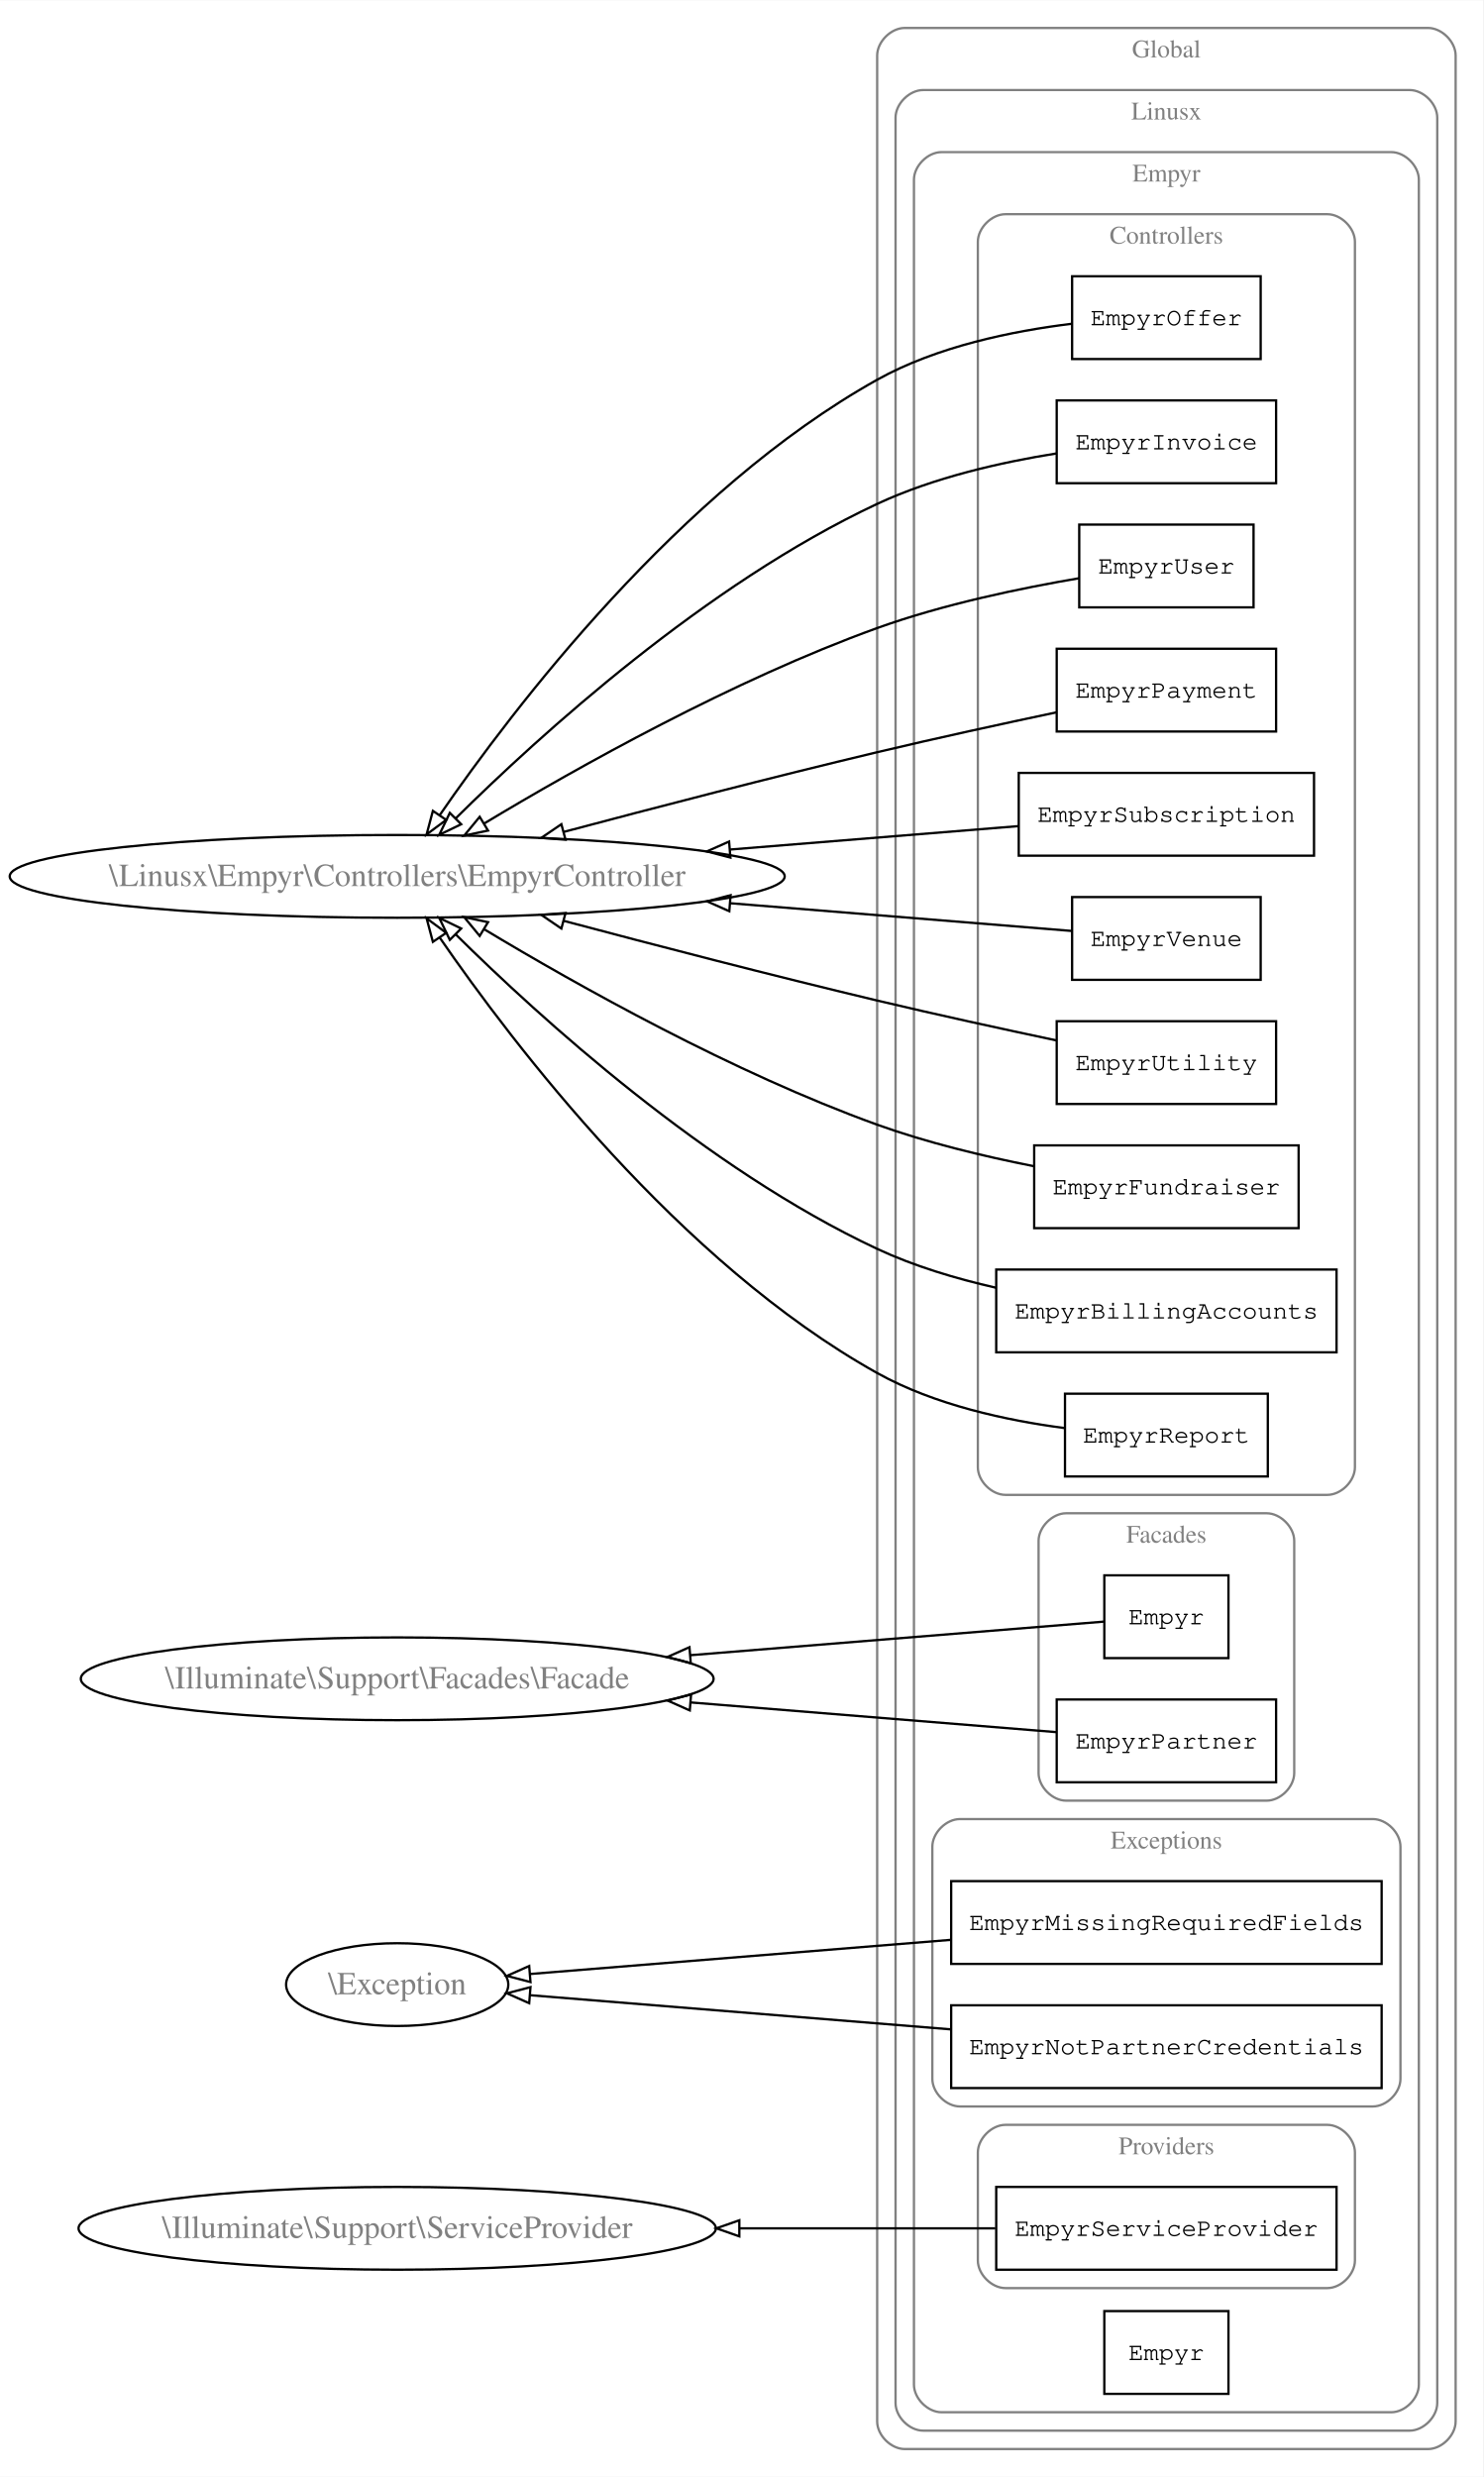
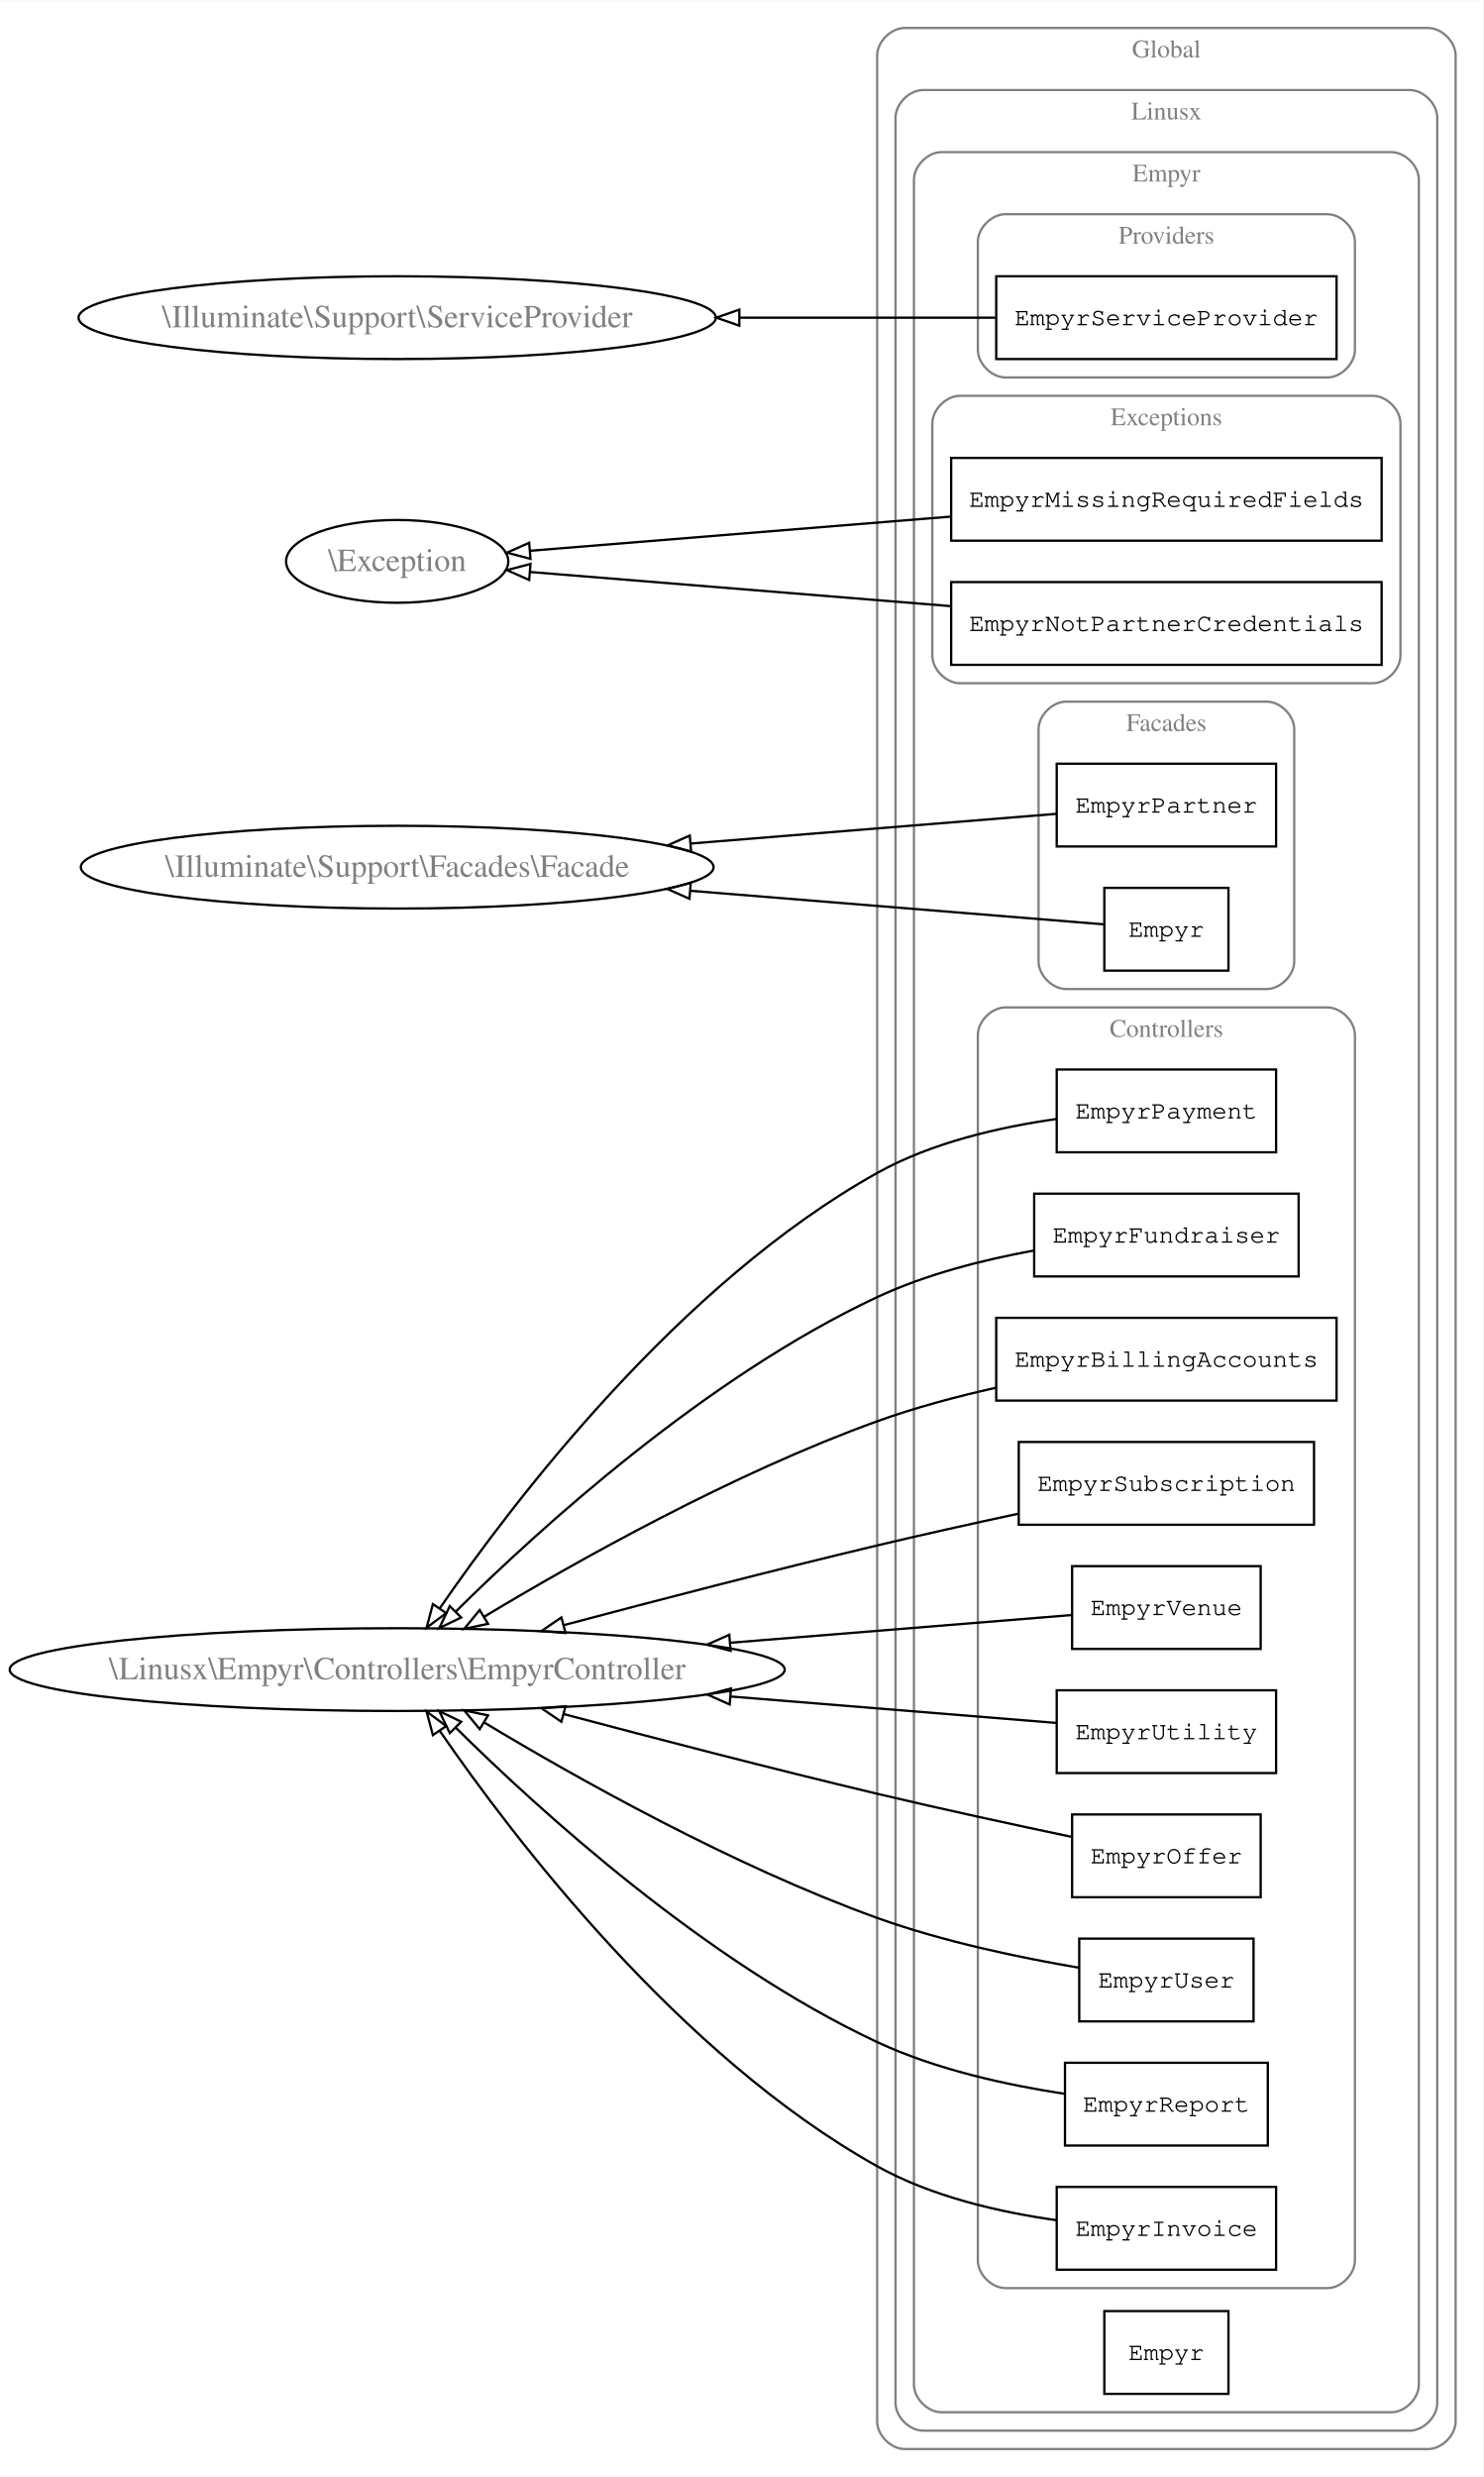
<svg xmlns="http://www.w3.org/2000/svg" width="645pt" height="1077pt" viewBox="0.00 0.00 645.19 1077.00">
  <g id="graph0" class="graph" transform="scale(1 1) rotate(0) translate(4 1073)">
    <polygon fill="white" stroke="transparent" points="-4,4 -4,-1073 641.19,-1073 641.19,4 -4,4" />
    <g id="clust1" class="cluster">
      <path fill="none" stroke="gray" d="M389.56,-8C389.56,-8 617.19,-8 617.19,-8 623.19,-8 629.19,-14 629.19,-20 629.19,-20 629.19,-1049 629.19,-1049 629.19,-1055 623.19,-1061 617.19,-1061 617.19,-1061 389.56,-1061 389.56,-1061 383.56,-1061 377.56,-1055 377.56,-1049 377.56,-1049 377.56,-20 377.56,-20 377.56,-14 383.56,-8 389.56,-8" />
      <text text-anchor="middle" x="503.37" y="-1048.2" font-family="Times,serif" font-size="11.00" fill="gray">Global</text>
    </g>
    <g id="clust2" class="cluster">
      <path fill="none" stroke="gray" d="M397.56,-16C397.56,-16 609.19,-16 609.19,-16 615.19,-16 621.19,-22 621.19,-28 621.19,-28 621.19,-1022 621.19,-1022 621.19,-1028 615.19,-1034 609.19,-1034 609.19,-1034 397.56,-1034 397.56,-1034 391.56,-1034 385.56,-1028 385.56,-1022 385.56,-1022 385.56,-28 385.56,-28 385.56,-22 391.56,-16 397.56,-16" />
      <text text-anchor="middle" x="503.37" y="-1021.2" font-family="Times,serif" font-size="11.00" fill="gray">Linusx</text>
    </g>
    <g id="clust3" class="cluster">
      <path fill="none" stroke="gray" d="M405.56,-24C405.56,-24 601.19,-24 601.19,-24 607.19,-24 613.19,-30 613.19,-36 613.19,-36 613.19,-995 613.19,-995 613.19,-1001 607.19,-1007 601.19,-1007 601.19,-1007 405.56,-1007 405.56,-1007 399.56,-1007 393.56,-1001 393.56,-995 393.56,-995 393.56,-36 393.56,-36 393.56,-30 399.56,-24 405.56,-24" />
      <text text-anchor="middle" x="503.37" y="-994.2" font-family="Times,serif" font-size="11.00" fill="gray">Empyr</text>
    </g>
    <g id="clust4" class="cluster">
-       <path fill="none" stroke="gray" d="M433.36,-423C433.36,-423 573.38,-423 573.38,-423 579.38,-423 585.38,-429 585.38,-435 585.38,-435 585.38,-968 585.38,-968 585.38,-974 579.38,-980 573.38,-980 573.38,-980 433.36,-980 433.36,-980 427.36,-980 421.36,-974 421.36,-968 421.36,-968 421.36,-435 421.36,-435 421.36,-429 427.36,-423 433.36,-423" />
-       <text text-anchor="middle" x="503.37" y="-967.2" font-family="Times,serif" font-size="11.00" fill="gray">Controllers</text>
+       <path fill="none" stroke="gray" d="M433.36,-909C433.36,-909 573.38,-909 573.38,-909 579.38,-909 585.38,-915 585.38,-921 585.38,-921 585.38,-968 585.38,-968 585.38,-974 579.38,-980 573.38,-980 573.38,-980 433.36,-980 433.36,-980 427.36,-980 421.36,-974 421.36,-968 421.36,-968 421.36,-921 421.36,-921 421.36,-915 427.36,-909 433.36,-909" />
+       <text text-anchor="middle" x="503.37" y="-967.2" font-family="Times,serif" font-size="11.00" fill="gray">Providers</text>
    </g>
    <g id="clust5" class="cluster">
-       <path fill="none" stroke="gray" d="M459.77,-290C459.77,-290 546.98,-290 546.98,-290 552.98,-290 558.98,-296 558.98,-302 558.98,-302 558.98,-403 558.98,-403 558.98,-409 552.98,-415 546.98,-415 546.98,-415 459.77,-415 459.77,-415 453.77,-415 447.77,-409 447.77,-403 447.77,-403 447.77,-302 447.77,-302 447.77,-296 453.77,-290 459.77,-290" />
-       <text text-anchor="middle" x="503.37" y="-402.2" font-family="Times,serif" font-size="11.00" fill="gray">Facades</text>
+       <path fill="none" stroke="gray" d="M413.56,-776C413.56,-776 593.19,-776 593.19,-776 599.19,-776 605.19,-782 605.19,-788 605.19,-788 605.19,-889 605.19,-889 605.19,-895 599.19,-901 593.19,-901 593.19,-901 413.56,-901 413.56,-901 407.56,-901 401.56,-895 401.56,-889 401.56,-889 401.56,-788 401.56,-788 401.56,-782 407.56,-776 413.56,-776" />
+       <text text-anchor="middle" x="503.37" y="-888.2" font-family="Times,serif" font-size="11.00" fill="gray">Exceptions</text>
    </g>
    <g id="clust6" class="cluster">
-       <path fill="none" stroke="gray" d="M413.56,-157C413.56,-157 593.19,-157 593.19,-157 599.19,-157 605.19,-163 605.19,-169 605.19,-169 605.19,-270 605.19,-270 605.19,-276 599.19,-282 593.19,-282 593.19,-282 413.56,-282 413.56,-282 407.56,-282 401.56,-276 401.56,-270 401.56,-270 401.56,-169 401.56,-169 401.56,-163 407.56,-157 413.56,-157" />
-       <text text-anchor="middle" x="503.37" y="-269.2" font-family="Times,serif" font-size="11.00" fill="gray">Exceptions</text>
+       <path fill="none" stroke="gray" d="M459.77,-643C459.77,-643 546.98,-643 546.98,-643 552.98,-643 558.98,-649 558.98,-655 558.98,-655 558.98,-756 558.98,-756 558.98,-762 552.98,-768 546.98,-768 546.98,-768 459.77,-768 459.77,-768 453.77,-768 447.77,-762 447.77,-756 447.77,-756 447.77,-655 447.77,-655 447.77,-649 453.77,-643 459.77,-643" />
+       <text text-anchor="middle" x="503.37" y="-755.2" font-family="Times,serif" font-size="11.00" fill="gray">Facades</text>
    </g>
    <g id="clust7" class="cluster">
-       <path fill="none" stroke="gray" d="M433.36,-78C433.36,-78 573.38,-78 573.38,-78 579.38,-78 585.38,-84 585.38,-90 585.38,-90 585.38,-137 585.38,-137 585.38,-143 579.38,-149 573.38,-149 573.38,-149 433.36,-149 433.36,-149 427.36,-149 421.36,-143 421.36,-137 421.36,-137 421.36,-90 421.36,-90 421.36,-84 427.36,-78 433.36,-78" />
-       <text text-anchor="middle" x="503.37" y="-136.2" font-family="Times,serif" font-size="11.00" fill="gray">Providers</text>
+       <path fill="none" stroke="gray" d="M433.36,-78C433.36,-78 573.38,-78 573.38,-78 579.38,-78 585.38,-84 585.38,-90 585.38,-90 585.38,-623 585.38,-623 585.38,-629 579.38,-635 573.38,-635 573.38,-635 433.36,-635 433.36,-635 427.36,-635 421.36,-629 421.36,-623 421.36,-623 421.36,-90 421.36,-90 421.36,-84 427.36,-78 433.36,-78" />
+       <text text-anchor="middle" x="503.37" y="-622.2" font-family="Times,serif" font-size="11.00" fill="gray">Controllers</text>
    </g>
    <g id="node1" class="node">
-       <polygon fill="none" stroke="black" points="544.38,-953 462.36,-953 462.36,-917 544.38,-917 544.38,-953" />
-       <text text-anchor="middle" x="503.37" y="-931.7" font-family="Courier,monospace" font-size="11.00">EmpyrOffer</text>
+       <polygon fill="none" stroke="black" points="577.39,-953 429.35,-953 429.35,-917 577.39,-917 577.39,-953" />
+       <text text-anchor="middle" x="503.37" y="-931.7" font-family="Courier,monospace" font-size="11.00">EmpyrServiceProvider</text>
    </g>
    <g id="node17" class="node">
-       <ellipse fill="none" stroke="black" cx="168.78" cy="-692" rx="168.56" ry="18" />
-       <text text-anchor="middle" x="168.78" y="-687.8" font-family="Times,serif" font-size="14.00" fill="gray">\Linusx\Empyr\Controllers\EmpyrController</text>
+       <ellipse fill="none" stroke="black" cx="168.78" cy="-935" rx="138.61" ry="18" />
+       <text text-anchor="middle" x="168.78" y="-930.8" font-family="Times,serif" font-size="14.00" fill="gray">\Illuminate\Support\ServiceProvider</text>
    </g>
    <g id="edge1" class="edge">
-       <path fill="none" stroke="black" d="M462.31,-932.35C436.73,-929.24 403.6,-922.53 377.56,-908 291.54,-860.01 219.12,-764.88 187.23,-718.57" />
-       <polygon fill="none" stroke="black" points="190.09,-716.56 181.57,-710.25 184.3,-720.49 190.09,-716.56" />
+       <path fill="none" stroke="black" d="M428.97,-935C396.22,-935 356.39,-935 317.88,-935" />
+       <polygon fill="none" stroke="black" points="317.6,-931.5 307.6,-935 317.6,-938.5 317.6,-931.5" />
    </g>
    <g id="node2" class="node">
-       <polygon fill="none" stroke="black" points="551.09,-899 455.66,-899 455.66,-863 551.09,-863 551.09,-899" />
-       <text text-anchor="middle" x="503.37" y="-877.7" font-family="Courier,monospace" font-size="11.00">EmpyrInvoice</text>
+       <polygon fill="none" stroke="black" points="597,-874 409.75,-874 409.75,-838 597,-838 597,-874" />
+       <text text-anchor="middle" x="503.37" y="-852.7" font-family="Courier,monospace" font-size="11.00">EmpyrMissingRequiredFields</text>
+     </g>
+     <g id="node18" class="node">
+       <ellipse fill="none" stroke="black" cx="168.78" cy="-829" rx="48.33" ry="18" />
+       <text text-anchor="middle" x="168.78" y="-824.8" font-family="Times,serif" font-size="14.00" fill="gray">\Exception</text>
+     </g>
+     <g id="edge2" class="edge">
+       <path fill="none" stroke="black" d="M409.73,-848.48C350.93,-843.71 276.73,-837.68 226.53,-833.61" />
+       <polygon fill="none" stroke="black" points="226.75,-830.11 216.5,-832.79 226.19,-837.09 226.75,-830.11" />
+     </g>
+     <g id="node3" class="node">
+       <polygon fill="none" stroke="black" points="597,-820 409.75,-820 409.75,-784 597,-784 597,-820" />
+       <text text-anchor="middle" x="503.37" y="-798.7" font-family="Courier,monospace" font-size="11.00">EmpyrNotPartnerCredentials</text>
    </g>
    <g id="edge3" class="edge">
-       <path fill="none" stroke="black" d="M455.72,-875.97C431.55,-872.13 402.06,-865.46 377.56,-854 303.1,-819.16 230.79,-753.4 194.3,-717.3" />
-       <polygon fill="none" stroke="black" points="196.61,-714.67 187.07,-710.07 191.66,-719.62 196.61,-714.67" />
+       <path fill="none" stroke="black" d="M409.73,-809.52C350.93,-814.29 276.73,-820.32 226.53,-824.39" />
+       <polygon fill="none" stroke="black" points="226.19,-820.91 216.5,-825.21 226.75,-827.89 226.19,-820.91" />
    </g>
-     <g id="node3" class="node">
-       <polygon fill="none" stroke="black" points="541.28,-845 465.46,-845 465.46,-809 541.28,-809 541.28,-845" />
-       <text text-anchor="middle" x="503.37" y="-823.7" font-family="Courier,monospace" font-size="11.00">EmpyrUser</text>
+     <g id="node4" class="node">
+       <polygon fill="none" stroke="black" points="551.09,-741 455.66,-741 455.66,-705 551.09,-705 551.09,-741" />
+       <text text-anchor="middle" x="503.37" y="-719.7" font-family="Courier,monospace" font-size="11.00">EmpyrPartner</text>
+     </g>
+     <g id="node19" class="node">
+       <ellipse fill="none" stroke="black" cx="168.78" cy="-696" rx="137.62" ry="18" />
+       <text text-anchor="middle" x="168.78" y="-691.8" font-family="Times,serif" font-size="14.00" fill="gray">\Illuminate\Support\Facades\Facade</text>
    </g>
    <g id="edge4" class="edge">
-       <path fill="none" stroke="black" d="M465.61,-821.7C440.36,-817.42 406.34,-810.38 377.56,-800 314.81,-777.36 247.13,-739.37 206.63,-715.01" />
-       <polygon fill="none" stroke="black" points="208.29,-711.92 197.92,-709.73 204.66,-717.91 208.29,-711.92" />
+       <path fill="none" stroke="black" d="M455.43,-719.19C414.21,-715.84 352.32,-710.82 296.68,-706.3" />
+       <polygon fill="none" stroke="black" points="296.62,-702.79 286.37,-705.46 296.05,-709.76 296.62,-702.79" />
    </g>
-     <g id="node4" class="node">
-       <polygon fill="none" stroke="black" points="551.09,-791 455.66,-791 455.66,-755 551.09,-755 551.09,-791" />
-       <text text-anchor="middle" x="503.37" y="-769.7" font-family="Courier,monospace" font-size="11.00">EmpyrPayment</text>
+     <g id="node5" class="node">
+       <polygon fill="none" stroke="black" points="530.37,-687 476.37,-687 476.37,-651 530.37,-651 530.37,-687" />
+       <text text-anchor="middle" x="503.37" y="-665.7" font-family="Courier,monospace" font-size="11.00">Empyr</text>
+     </g>
+     <g id="edge5" class="edge">
+       <path fill="none" stroke="black" d="M476.28,-671.12C437.6,-674.26 362.52,-680.35 296.34,-685.73" />
+       <polygon fill="none" stroke="black" points="295.91,-682.25 286.23,-686.55 296.48,-689.23 295.91,-682.25" />
+     </g>
+     <g id="node6" class="node">
+       <polygon fill="none" stroke="black" points="551.09,-608 455.66,-608 455.66,-572 551.09,-572 551.09,-608" />
+       <text text-anchor="middle" x="503.37" y="-586.7" font-family="Courier,monospace" font-size="11.00">EmpyrPayment</text>
+     </g>
+     <g id="node20" class="node">
+       <ellipse fill="none" stroke="black" cx="168.78" cy="-347" rx="168.56" ry="18" />
+       <text text-anchor="middle" x="168.78" y="-342.8" font-family="Times,serif" font-size="14.00" fill="gray">\Linusx\Empyr\Controllers\EmpyrController</text>
    </g>
    <g id="edge6" class="edge">
-       <path fill="none" stroke="black" d="M455.74,-763.39C432.24,-758.42 403.33,-752.13 377.56,-746 332,-735.16 281.12,-721.95 241.1,-711.31" />
-       <polygon fill="none" stroke="black" points="242,-707.93 231.44,-708.74 240.2,-714.69 242,-707.93" />
+       <path fill="none" stroke="black" d="M455.59,-586.47C431.12,-583.04 401.37,-576.29 377.56,-563 291.54,-515.01 219.12,-419.88 187.23,-373.57" />
+       <polygon fill="none" stroke="black" points="190.09,-371.56 181.57,-365.25 184.3,-375.49 190.09,-371.56" />
    </g>
-     <g id="node5" class="node">
-       <polygon fill="none" stroke="black" points="567.59,-737 439.15,-737 439.15,-701 567.59,-701 567.59,-737" />
-       <text text-anchor="middle" x="503.37" y="-715.7" font-family="Courier,monospace" font-size="11.00">EmpyrSubscription</text>
+     <g id="node7" class="node">
+       <polygon fill="none" stroke="black" points="560.89,-554 445.86,-554 445.86,-518 560.89,-518 560.89,-554" />
+       <text text-anchor="middle" x="503.37" y="-532.7" font-family="Courier,monospace" font-size="11.00">EmpyrFundraiser</text>
    </g>
    <g id="edge7" class="edge">
-       <path fill="none" stroke="black" d="M439.03,-713.86C403.45,-710.97 357.5,-707.24 313.66,-703.68" />
-       <polygon fill="none" stroke="black" points="313.71,-700.17 303.46,-702.85 313.15,-707.15 313.71,-700.17" />
+       <path fill="none" stroke="black" d="M445.65,-529.25C423.67,-525.24 398.74,-518.91 377.56,-509 303.1,-474.16 230.79,-408.4 194.3,-372.3" />
+       <polygon fill="none" stroke="black" points="196.61,-369.67 187.07,-365.07 191.66,-374.62 196.61,-369.67" />
    </g>
-     <g id="node6" class="node">
-       <polygon fill="none" stroke="black" points="544.38,-683 462.36,-683 462.36,-647 544.38,-647 544.38,-683" />
-       <text text-anchor="middle" x="503.37" y="-661.7" font-family="Courier,monospace" font-size="11.00">EmpyrVenue</text>
+     <g id="node8" class="node">
+       <polygon fill="none" stroke="black" points="577.39,-500 429.35,-500 429.35,-464 577.39,-464 577.39,-500" />
+       <text text-anchor="middle" x="503.37" y="-478.7" font-family="Courier,monospace" font-size="11.00">EmpyrBillingAccounts</text>
    </g>
    <g id="edge8" class="edge">
-       <path fill="none" stroke="black" d="M462.25,-668.26C425.17,-671.27 367.78,-675.93 313.62,-680.32" />
-       <polygon fill="none" stroke="black" points="313.24,-676.84 303.55,-681.14 313.8,-683.82 313.24,-676.84" />
+       <path fill="none" stroke="black" d="M429.18,-469.58C412,-465.73 393.93,-460.91 377.56,-455 314.81,-432.36 247.13,-394.37 206.63,-370.01" />
+       <polygon fill="none" stroke="black" points="208.29,-366.92 197.92,-364.73 204.66,-372.91 208.29,-366.92" />
    </g>
-     <g id="node7" class="node">
-       <polygon fill="none" stroke="black" points="551.09,-629 455.66,-629 455.66,-593 551.09,-593 551.09,-629" />
-       <text text-anchor="middle" x="503.37" y="-607.7" font-family="Courier,monospace" font-size="11.00">EmpyrUtility</text>
+     <g id="node9" class="node">
+       <polygon fill="none" stroke="black" points="567.59,-446 439.15,-446 439.15,-410 567.59,-410 567.59,-446" />
+       <text text-anchor="middle" x="503.37" y="-424.7" font-family="Courier,monospace" font-size="11.00">EmpyrSubscription</text>
+     </g>
+     <g id="edge9" class="edge">
+       <path fill="none" stroke="black" d="M439.08,-414.84C419.34,-410.59 397.51,-405.75 377.56,-401 332,-390.16 281.12,-376.95 241.1,-366.31" />
+       <polygon fill="none" stroke="black" points="242,-362.93 231.44,-363.74 240.2,-369.69 242,-362.93" />
+     </g>
+     <g id="node10" class="node">
+       <polygon fill="none" stroke="black" points="544.38,-392 462.36,-392 462.36,-356 544.38,-356 544.38,-392" />
+       <text text-anchor="middle" x="503.37" y="-370.7" font-family="Courier,monospace" font-size="11.00">EmpyrVenue</text>
    </g>
    <g id="edge10" class="edge">
-       <path fill="none" stroke="black" d="M455.74,-620.61C432.24,-625.58 403.33,-631.87 377.56,-638 332,-648.84 281.12,-662.05 241.1,-672.69" />
-       <polygon fill="none" stroke="black" points="240.2,-669.31 231.44,-675.26 242,-676.07 240.2,-669.31" />
+       <path fill="none" stroke="black" d="M462.25,-370.74C425.17,-367.73 367.78,-363.07 313.62,-358.68" />
+       <polygon fill="none" stroke="black" points="313.8,-355.18 303.55,-357.86 313.24,-362.16 313.8,-355.18" />
    </g>
-     <g id="node8" class="node">
-       <polygon fill="none" stroke="black" points="560.89,-575 445.86,-575 445.86,-539 560.89,-539 560.89,-575" />
-       <text text-anchor="middle" x="503.37" y="-553.7" font-family="Courier,monospace" font-size="11.00">EmpyrFundraiser</text>
+     <g id="node11" class="node">
+       <polygon fill="none" stroke="black" points="551.09,-338 455.66,-338 455.66,-302 551.09,-302 551.09,-338" />
+       <text text-anchor="middle" x="503.37" y="-316.7" font-family="Courier,monospace" font-size="11.00">EmpyrUtility</text>
    </g>
    <g id="edge11" class="edge">
-       <path fill="none" stroke="black" d="M445.56,-565.98C423.91,-570.25 399.25,-576.18 377.56,-584 314.81,-606.64 247.13,-644.63 206.63,-668.99" />
-       <polygon fill="none" stroke="black" points="204.66,-666.09 197.92,-674.27 208.29,-672.08 204.66,-666.09" />
+       <path fill="none" stroke="black" d="M455.43,-323.81C418.41,-326.82 364.72,-331.17 313.86,-335.3" />
+       <polygon fill="none" stroke="black" points="313.41,-331.83 303.73,-336.13 313.98,-338.81 313.41,-331.83" />
    </g>
-     <g id="node9" class="node">
-       <polygon fill="none" stroke="black" points="577.39,-521 429.35,-521 429.35,-485 577.39,-485 577.39,-521" />
-       <text text-anchor="middle" x="503.37" y="-499.7" font-family="Courier,monospace" font-size="11.00">EmpyrBillingAccounts</text>
+     <g id="node12" class="node">
+       <polygon fill="none" stroke="black" points="544.38,-284 462.36,-284 462.36,-248 544.38,-248 544.38,-284" />
+       <text text-anchor="middle" x="503.37" y="-262.7" font-family="Courier,monospace" font-size="11.00">EmpyrOffer</text>
+     </g>
+     <g id="edge12" class="edge">
+       <path fill="none" stroke="black" d="M462.09,-274.27C437.59,-279.42 405.71,-286.3 377.56,-293 332,-303.84 281.12,-317.05 241.1,-327.69" />
+       <polygon fill="none" stroke="black" points="240.2,-324.31 231.44,-330.26 242,-331.07 240.2,-324.31" />
+     </g>
+     <g id="node13" class="node">
+       <polygon fill="none" stroke="black" points="541.28,-230 465.46,-230 465.46,-194 541.28,-194 541.28,-230" />
+       <text text-anchor="middle" x="503.37" y="-208.7" font-family="Courier,monospace" font-size="11.00">EmpyrUser</text>
+     </g>
+     <g id="edge13" class="edge">
+       <path fill="none" stroke="black" d="M465.61,-217.3C440.36,-221.58 406.34,-228.62 377.56,-239 314.81,-261.64 247.13,-299.63 206.63,-323.99" />
+       <polygon fill="none" stroke="black" points="204.66,-321.09 197.92,-329.27 208.29,-327.08 204.66,-321.09" />
+     </g>
+     <g id="node14" class="node">
+       <polygon fill="none" stroke="black" points="547.49,-176 459.26,-176 459.26,-140 547.49,-140 547.49,-176" />
+       <text text-anchor="middle" x="503.37" y="-154.7" font-family="Courier,monospace" font-size="11.00">EmpyrReport</text>
    </g>
    <g id="edge14" class="edge">
-       <path fill="none" stroke="black" d="M429.29,-513.08C411.84,-517.03 393.62,-522.48 377.56,-530 303.1,-564.84 230.79,-630.6 194.3,-666.7" />
-       <polygon fill="none" stroke="black" points="191.66,-664.38 187.07,-673.93 196.61,-669.33 191.66,-664.38" />
+       <path fill="none" stroke="black" d="M459.24,-162.48C434.47,-166.22 403.26,-172.97 377.56,-185 303.1,-219.84 230.79,-285.6 194.3,-321.7" />
+       <polygon fill="none" stroke="black" points="191.66,-319.38 187.07,-328.93 196.61,-324.33 191.66,-319.38" />
    </g>
-     <g id="node10" class="node">
-       <polygon fill="none" stroke="black" points="547.49,-467 459.26,-467 459.26,-431 547.49,-431 547.49,-467" />
-       <text text-anchor="middle" x="503.37" y="-445.7" font-family="Courier,monospace" font-size="11.00">EmpyrReport</text>
+     <g id="node15" class="node">
+       <polygon fill="none" stroke="black" points="551.09,-122 455.66,-122 455.66,-86 551.09,-86 551.09,-122" />
+       <text text-anchor="middle" x="503.37" y="-100.7" font-family="Courier,monospace" font-size="11.00">EmpyrInvoice</text>
    </g>
    <g id="edge15" class="edge">
-       <path fill="none" stroke="black" d="M459.14,-452.05C434.03,-455.32 402.53,-462.07 377.56,-476 291.54,-523.99 219.12,-619.12 187.23,-665.43" />
-       <polygon fill="none" stroke="black" points="184.3,-663.51 181.57,-673.75 190.09,-667.44 184.3,-663.51" />
-     </g>
-     <g id="node11" class="node">
-       <polygon fill="none" stroke="black" points="530.37,-388 476.37,-388 476.37,-352 530.37,-352 530.37,-388" />
-       <text text-anchor="middle" x="503.37" y="-366.7" font-family="Courier,monospace" font-size="11.00">Empyr</text>
-     </g>
-     <g id="node18" class="node">
-       <ellipse fill="none" stroke="black" cx="168.78" cy="-343" rx="137.62" ry="18" />
-       <text text-anchor="middle" x="168.78" y="-338.8" font-family="Times,serif" font-size="14.00" fill="gray">\Illuminate\Support\Facades\Facade</text>
-     </g>
-     <g id="edge2" class="edge">
-       <path fill="none" stroke="black" d="M476.28,-367.88C437.6,-364.74 362.52,-358.65 296.34,-353.27" />
-       <polygon fill="none" stroke="black" points="296.48,-349.77 286.23,-352.45 295.91,-356.75 296.48,-349.77" />
-     </g>
-     <g id="node12" class="node">
-       <polygon fill="none" stroke="black" points="551.09,-334 455.66,-334 455.66,-298 551.09,-298 551.09,-334" />
-       <text text-anchor="middle" x="503.37" y="-312.7" font-family="Courier,monospace" font-size="11.00">EmpyrPartner</text>
-     </g>
-     <g id="edge5" class="edge">
-       <path fill="none" stroke="black" d="M455.43,-319.81C414.21,-323.16 352.32,-328.18 296.68,-332.7" />
-       <polygon fill="none" stroke="black" points="296.05,-329.24 286.37,-333.54 296.62,-336.21 296.05,-329.24" />
-     </g>
-     <g id="node13" class="node">
-       <polygon fill="none" stroke="black" points="597,-255 409.75,-255 409.75,-219 597,-219 597,-255" />
-       <text text-anchor="middle" x="503.37" y="-233.7" font-family="Courier,monospace" font-size="11.00">EmpyrMissingRequiredFields</text>
-     </g>
-     <g id="node19" class="node">
-       <ellipse fill="none" stroke="black" cx="168.78" cy="-210" rx="48.33" ry="18" />
-       <text text-anchor="middle" x="168.78" y="-205.8" font-family="Times,serif" font-size="14.00" fill="gray">\Exception</text>
-     </g>
-     <g id="edge9" class="edge">
-       <path fill="none" stroke="black" d="M409.73,-229.48C350.93,-224.71 276.73,-218.68 226.53,-214.61" />
-       <polygon fill="none" stroke="black" points="226.75,-211.11 216.5,-213.79 226.19,-218.09 226.75,-211.11" />
-     </g>
-     <g id="node14" class="node">
-       <polygon fill="none" stroke="black" points="597,-201 409.75,-201 409.75,-165 597,-165 597,-201" />
-       <text text-anchor="middle" x="503.37" y="-179.7" font-family="Courier,monospace" font-size="11.00">EmpyrNotPartnerCredentials</text>
-     </g>
-     <g id="edge13" class="edge">
-       <path fill="none" stroke="black" d="M409.73,-190.52C350.93,-195.29 276.73,-201.32 226.53,-205.39" />
-       <polygon fill="none" stroke="black" points="226.19,-201.91 216.5,-206.21 226.75,-208.89 226.19,-201.91" />
-     </g>
-     <g id="node15" class="node">
-       <polygon fill="none" stroke="black" points="577.39,-122 429.35,-122 429.35,-86 577.39,-86 577.39,-122" />
-       <text text-anchor="middle" x="503.37" y="-100.7" font-family="Courier,monospace" font-size="11.00">EmpyrServiceProvider</text>
-     </g>
-     <g id="node20" class="node">
-       <ellipse fill="none" stroke="black" cx="168.78" cy="-104" rx="138.61" ry="18" />
-       <text text-anchor="middle" x="168.78" y="-99.8" font-family="Times,serif" font-size="14.00" fill="gray">\Illuminate\Support\ServiceProvider</text>
-     </g>
-     <g id="edge12" class="edge">
-       <path fill="none" stroke="black" d="M428.97,-104C396.22,-104 356.39,-104 317.88,-104" />
-       <polygon fill="none" stroke="black" points="317.6,-100.5 307.6,-104 317.6,-107.5 317.6,-100.5" />
+       <path fill="none" stroke="black" d="M455.59,-107.53C431.12,-110.96 401.37,-117.71 377.56,-131 291.54,-178.99 219.12,-274.12 187.23,-320.43" />
+       <polygon fill="none" stroke="black" points="184.3,-318.51 181.57,-328.75 190.09,-322.44 184.3,-318.51" />
    </g>
    <g id="node16" class="node">
      <polygon fill="none" stroke="black" points="530.37,-68 476.37,-68 476.37,-32 530.37,-32 530.37,-68" />
      <text text-anchor="middle" x="503.37" y="-46.7" font-family="Courier,monospace" font-size="11.00">Empyr</text>
    </g>
  </g>
</svg>
